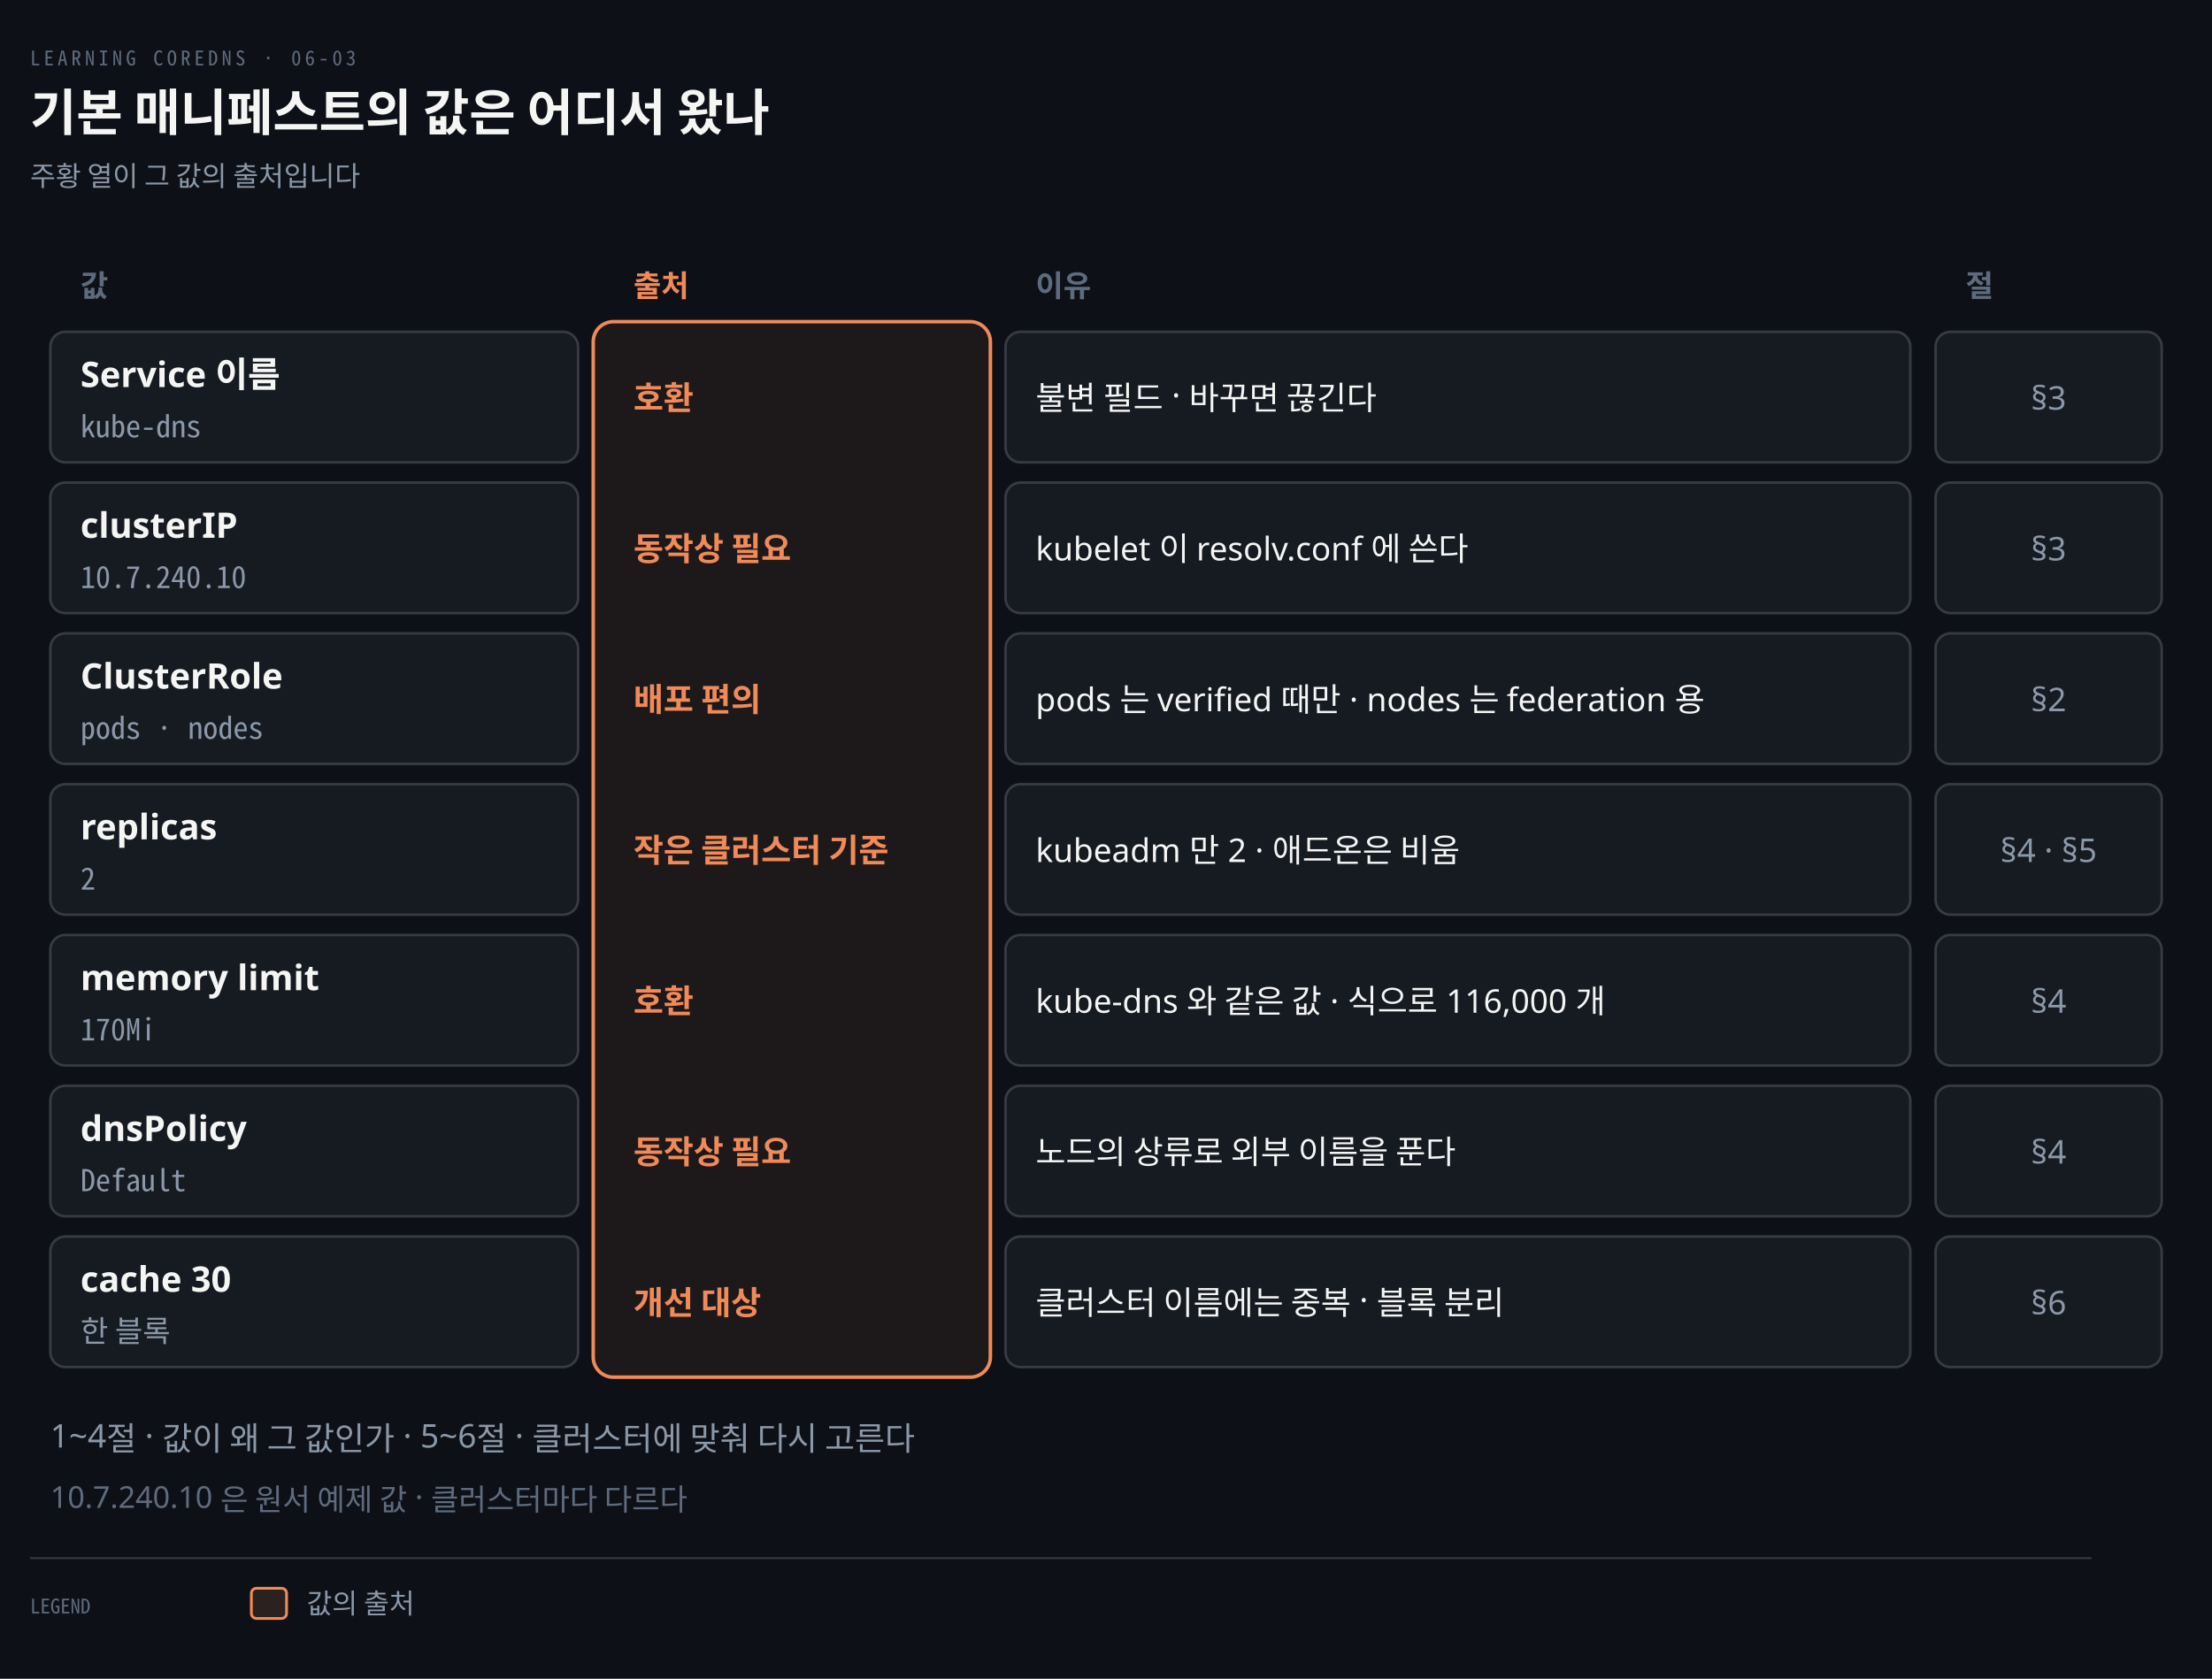
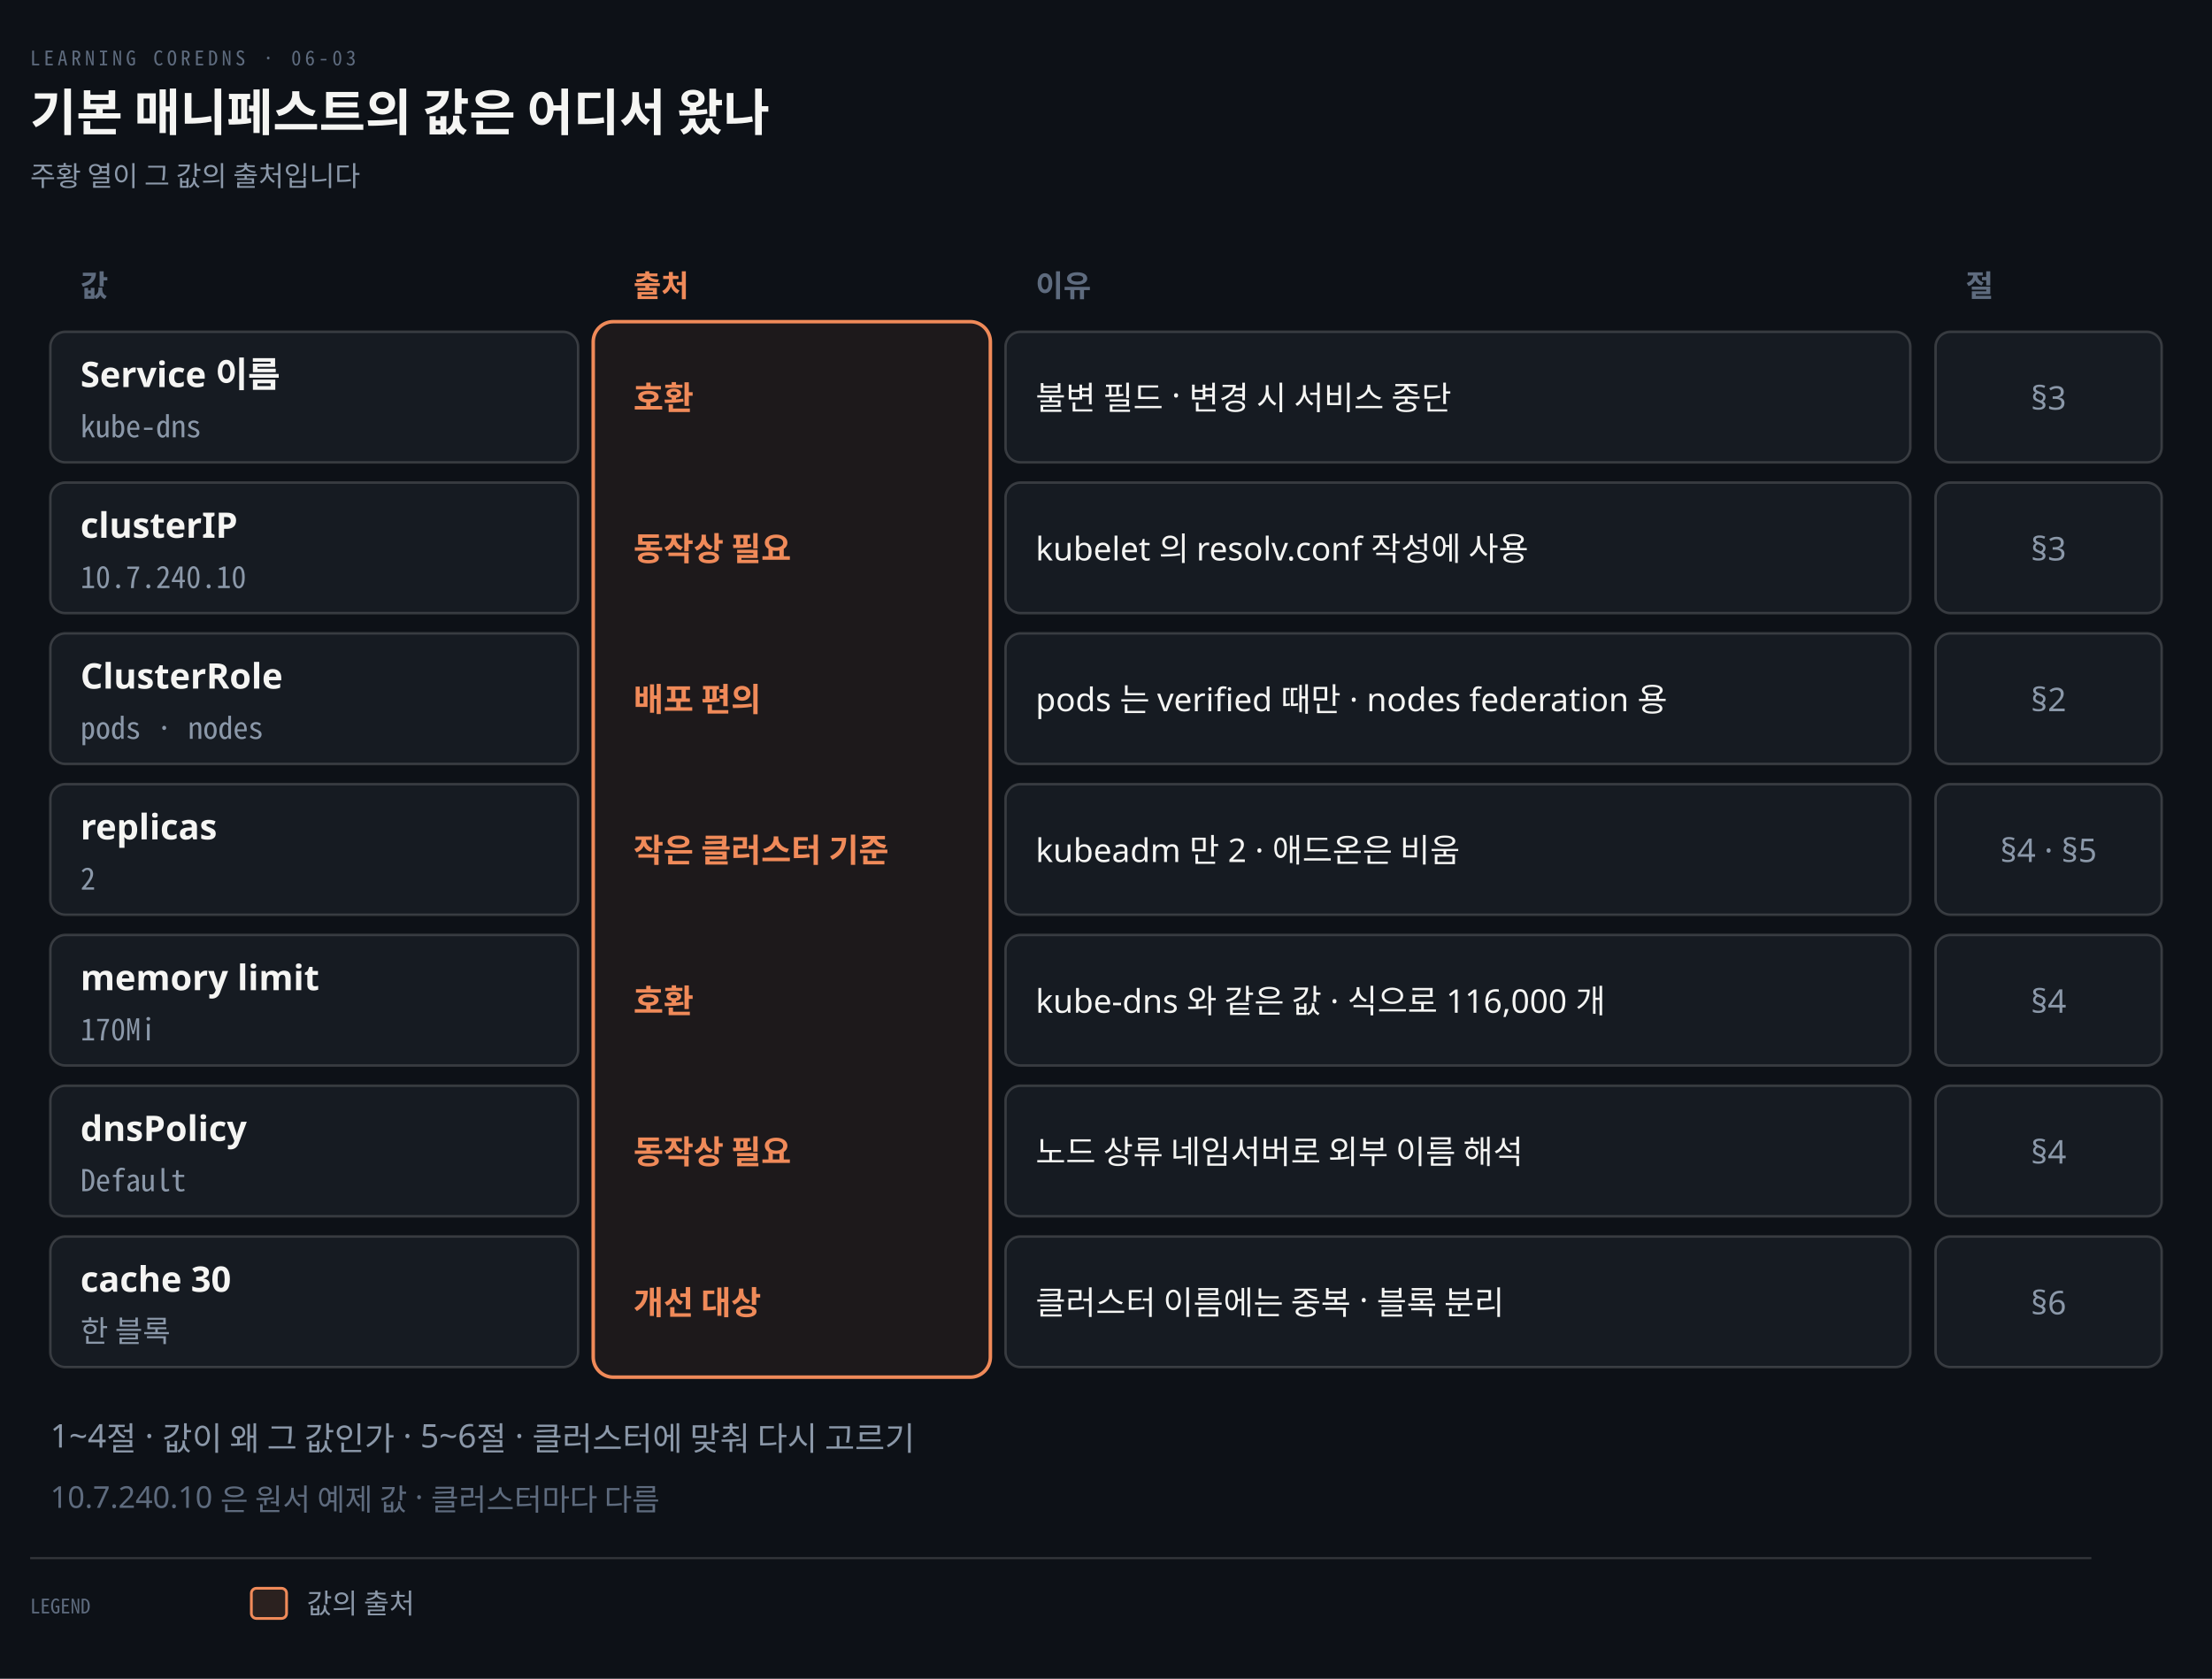
<svg xmlns="http://www.w3.org/2000/svg" viewBox="0 0 880 668" width="100%" role="img" aria-labelledby="dt dd">
  <defs>
    <marker id="ar" viewBox="0 0 8 8" refX="7" refY="4" markerWidth="6.5" markerHeight="6.5" orient="auto">
      <path d="M0 0 L8 4 L0 8 z" fill="#8B98A9" />
    </marker>
    <marker id="ok" viewBox="0 0 8 8" refX="7" refY="4" markerWidth="6.5" markerHeight="6.5" orient="auto">
      <path d="M0 0 L8 4 L0 8 z" fill="#3FB98C" />
    </marker>
    <marker id="warn" viewBox="0 0 8 8" refX="7" refY="4" markerWidth="6.5" markerHeight="6.5" orient="auto">
      <path d="M0 0 L8 4 L0 8 z" fill="#E3B341" />
    </marker>
    <marker id="bad" viewBox="0 0 8 8" refX="7" refY="4" markerWidth="6.5" markerHeight="6.5" orient="auto">
      <path d="M0 0 L8 4 L0 8 z" fill="#F0616D" />
    </marker>
    <marker id="info" viewBox="0 0 8 8" refX="7" refY="4" markerWidth="6.5" markerHeight="6.5" orient="auto">
      <path d="M0 0 L8 4 L0 8 z" fill="#6A95D8" />
    </marker>
    <marker id="acc" viewBox="0 0 8 8" refX="7" refY="4" markerWidth="6.5" markerHeight="6.5" orient="auto">
      <path d="M0 0 L8 4 L0 8 z" fill="#F08A59" />
    </marker>
    <marker id="soft" viewBox="0 0 8 8" refX="7" refY="4" markerWidth="6.5" markerHeight="6.5" orient="auto">
      <path d="M0 0 L8 4 L0 8 z" fill="#5E6B7E" />
    </marker>
  </defs>
  <rect width="880" height="668" fill="#0D1117" />
  <text x="12" y="26" font-family="'Geist Mono','Noto Sans Mono CJK KR',monospace" font-size="8" letter-spacing="0.18em" fill="#5E6B7E">LEARNING COREDNS · 06-03</text>
  <text x="12" y="52" font-family="'Geist','Apple SD Gothic Neo','Noto Sans KR','Malgun Gothic',sans-serif" font-size="20" font-weight="600" fill="#F5F5F3">기본 매니페스트의 값은 어디서 왔나</text>
  <text x="12" y="74" font-family="'Geist','Apple SD Gothic Neo','Noto Sans KR','Malgun Gothic',sans-serif" font-size="11" fill="#8B98A9">주황 열이 그 값의 출처입니다</text>
  <text x="32" y="118" text-anchor="start" font-family="'Geist','Apple SD Gothic Neo','Noto Sans KR','Malgun Gothic',sans-serif" font-size="12" font-weight="600" fill="#5E6B7E">값</text>
  <text x="252" y="118" text-anchor="start" font-family="'Geist','Apple SD Gothic Neo','Noto Sans KR','Malgun Gothic',sans-serif" font-size="12" font-weight="600" fill="#F08A59">출처</text>
  <text x="412" y="118" text-anchor="start" font-family="'Geist','Apple SD Gothic Neo','Noto Sans KR','Malgun Gothic',sans-serif" font-size="12" font-weight="600" fill="#5E6B7E">이유</text>
  <text x="782" y="118" text-anchor="start" font-family="'Geist','Apple SD Gothic Neo','Noto Sans KR','Malgun Gothic',sans-serif" font-size="12" font-weight="600" fill="#5E6B7E">절</text>
  <rect x="236" y="128" width="158" height="420" rx="8" fill="#F08A5912" stroke="#F08A59" stroke-width="1.4" />
  <rect x="20" y="132" width="210" height="52" rx="6" fill="#161B22" stroke="rgba(191,192,192,0.22)" stroke-width="1.0" />
  <rect x="400" y="132" width="360" height="52" rx="6" fill="#161B22" stroke="rgba(191,192,192,0.22)" stroke-width="1.0" />
  <rect x="770" y="132" width="90" height="52" rx="6" fill="#161B22" stroke="rgba(191,192,192,0.22)" stroke-width="1.0" />
  <text x="32" y="154" text-anchor="start" font-family="'Geist','Apple SD Gothic Neo','Noto Sans KR','Malgun Gothic',sans-serif" font-size="14" font-weight="600" fill="#F5F5F3">Service 이름</text>
  <text x="32" y="174" text-anchor="start" font-family="'Geist Mono','Noto Sans Mono CJK KR',monospace" font-size="12" font-weight="400" fill="#8B98A9">kube-dns</text>
  <text x="252" y="163" text-anchor="start" font-family="'Geist','Apple SD Gothic Neo','Noto Sans KR','Malgun Gothic',sans-serif" font-size="13" font-weight="600" fill="#F08A59">호환</text>
-   <text x="412" y="163" text-anchor="start" font-family="'Geist','Apple SD Gothic Neo','Noto Sans KR','Malgun Gothic',sans-serif" font-size="13" font-weight="400" fill="#F5F5F3">불변 필드 · 바꾸면 끊긴다</text>
+   <text x="412" y="163" text-anchor="start" font-family="'Geist','Apple SD Gothic Neo','Noto Sans KR','Malgun Gothic',sans-serif" font-size="13" font-weight="400" fill="#F5F5F3">불변 필드 · 변경 시 서비스 중단</text>
  <text x="815" y="163" text-anchor="middle" font-family="'Geist','Apple SD Gothic Neo','Noto Sans KR','Malgun Gothic',sans-serif" font-size="13" font-weight="400" fill="#8B98A9">§3</text>
  <rect x="20" y="192" width="210" height="52" rx="6" fill="#161B22" stroke="rgba(191,192,192,0.22)" stroke-width="1.0" />
  <rect x="400" y="192" width="360" height="52" rx="6" fill="#161B22" stroke="rgba(191,192,192,0.22)" stroke-width="1.0" />
  <rect x="770" y="192" width="90" height="52" rx="6" fill="#161B22" stroke="rgba(191,192,192,0.22)" stroke-width="1.0" />
  <text x="32" y="214" text-anchor="start" font-family="'Geist','Apple SD Gothic Neo','Noto Sans KR','Malgun Gothic',sans-serif" font-size="14" font-weight="600" fill="#F5F5F3">clusterIP</text>
  <text x="32" y="234" text-anchor="start" font-family="'Geist Mono','Noto Sans Mono CJK KR',monospace" font-size="12" font-weight="400" fill="#8B98A9">10.7.240.10</text>
  <text x="252" y="223" text-anchor="start" font-family="'Geist','Apple SD Gothic Neo','Noto Sans KR','Malgun Gothic',sans-serif" font-size="13" font-weight="600" fill="#F08A59">동작상 필요</text>
-   <text x="412" y="223" text-anchor="start" font-family="'Geist','Apple SD Gothic Neo','Noto Sans KR','Malgun Gothic',sans-serif" font-size="13" font-weight="400" fill="#F5F5F3">kubelet 이 resolv.conf 에 쓴다</text>
+   <text x="412" y="223" text-anchor="start" font-family="'Geist','Apple SD Gothic Neo','Noto Sans KR','Malgun Gothic',sans-serif" font-size="13" font-weight="400" fill="#F5F5F3">kubelet 의 resolv.conf 작성에 사용</text>
  <text x="815" y="223" text-anchor="middle" font-family="'Geist','Apple SD Gothic Neo','Noto Sans KR','Malgun Gothic',sans-serif" font-size="13" font-weight="400" fill="#8B98A9">§3</text>
  <rect x="20" y="252" width="210" height="52" rx="6" fill="#161B22" stroke="rgba(191,192,192,0.22)" stroke-width="1.0" />
  <rect x="400" y="252" width="360" height="52" rx="6" fill="#161B22" stroke="rgba(191,192,192,0.22)" stroke-width="1.0" />
  <rect x="770" y="252" width="90" height="52" rx="6" fill="#161B22" stroke="rgba(191,192,192,0.22)" stroke-width="1.0" />
  <text x="32" y="274" text-anchor="start" font-family="'Geist','Apple SD Gothic Neo','Noto Sans KR','Malgun Gothic',sans-serif" font-size="14" font-weight="600" fill="#F5F5F3">ClusterRole</text>
  <text x="32" y="294" text-anchor="start" font-family="'Geist Mono','Noto Sans Mono CJK KR',monospace" font-size="12" font-weight="400" fill="#8B98A9">pods · nodes</text>
  <text x="252" y="283" text-anchor="start" font-family="'Geist','Apple SD Gothic Neo','Noto Sans KR','Malgun Gothic',sans-serif" font-size="13" font-weight="600" fill="#F08A59">배포 편의</text>
-   <text x="412" y="283" text-anchor="start" font-family="'Geist','Apple SD Gothic Neo','Noto Sans KR','Malgun Gothic',sans-serif" font-size="13" font-weight="400" fill="#F5F5F3">pods 는 verified 때만 · nodes 는 federation 용</text>
+   <text x="412" y="283" text-anchor="start" font-family="'Geist','Apple SD Gothic Neo','Noto Sans KR','Malgun Gothic',sans-serif" font-size="13" font-weight="400" fill="#F5F5F3">pods 는 verified 때만 · nodes federation 용</text>
  <text x="815" y="283" text-anchor="middle" font-family="'Geist','Apple SD Gothic Neo','Noto Sans KR','Malgun Gothic',sans-serif" font-size="13" font-weight="400" fill="#8B98A9">§2</text>
  <rect x="20" y="312" width="210" height="52" rx="6" fill="#161B22" stroke="rgba(191,192,192,0.22)" stroke-width="1.0" />
  <rect x="400" y="312" width="360" height="52" rx="6" fill="#161B22" stroke="rgba(191,192,192,0.22)" stroke-width="1.0" />
  <rect x="770" y="312" width="90" height="52" rx="6" fill="#161B22" stroke="rgba(191,192,192,0.22)" stroke-width="1.0" />
  <text x="32" y="334" text-anchor="start" font-family="'Geist','Apple SD Gothic Neo','Noto Sans KR','Malgun Gothic',sans-serif" font-size="14" font-weight="600" fill="#F5F5F3">replicas</text>
  <text x="32" y="354" text-anchor="start" font-family="'Geist Mono','Noto Sans Mono CJK KR',monospace" font-size="12" font-weight="400" fill="#8B98A9">2</text>
  <text x="252" y="343" text-anchor="start" font-family="'Geist','Apple SD Gothic Neo','Noto Sans KR','Malgun Gothic',sans-serif" font-size="13" font-weight="600" fill="#F08A59">작은 클러스터 기준</text>
  <text x="412" y="343" text-anchor="start" font-family="'Geist','Apple SD Gothic Neo','Noto Sans KR','Malgun Gothic',sans-serif" font-size="13" font-weight="400" fill="#F5F5F3">kubeadm 만 2 · 애드온은 비움</text>
  <text x="815" y="343" text-anchor="middle" font-family="'Geist','Apple SD Gothic Neo','Noto Sans KR','Malgun Gothic',sans-serif" font-size="13" font-weight="400" fill="#8B98A9">§4 · §5</text>
  <rect x="20" y="372" width="210" height="52" rx="6" fill="#161B22" stroke="rgba(191,192,192,0.22)" stroke-width="1.0" />
  <rect x="400" y="372" width="360" height="52" rx="6" fill="#161B22" stroke="rgba(191,192,192,0.22)" stroke-width="1.0" />
  <rect x="770" y="372" width="90" height="52" rx="6" fill="#161B22" stroke="rgba(191,192,192,0.22)" stroke-width="1.0" />
  <text x="32" y="394" text-anchor="start" font-family="'Geist','Apple SD Gothic Neo','Noto Sans KR','Malgun Gothic',sans-serif" font-size="14" font-weight="600" fill="#F5F5F3">memory limit</text>
  <text x="32" y="414" text-anchor="start" font-family="'Geist Mono','Noto Sans Mono CJK KR',monospace" font-size="12" font-weight="400" fill="#8B98A9">170Mi</text>
  <text x="252" y="403" text-anchor="start" font-family="'Geist','Apple SD Gothic Neo','Noto Sans KR','Malgun Gothic',sans-serif" font-size="13" font-weight="600" fill="#F08A59">호환</text>
  <text x="412" y="403" text-anchor="start" font-family="'Geist','Apple SD Gothic Neo','Noto Sans KR','Malgun Gothic',sans-serif" font-size="13" font-weight="400" fill="#F5F5F3">kube-dns 와 같은 값 · 식으로 116,000 개</text>
  <text x="815" y="403" text-anchor="middle" font-family="'Geist','Apple SD Gothic Neo','Noto Sans KR','Malgun Gothic',sans-serif" font-size="13" font-weight="400" fill="#8B98A9">§4</text>
  <rect x="20" y="432" width="210" height="52" rx="6" fill="#161B22" stroke="rgba(191,192,192,0.22)" stroke-width="1.0" />
  <rect x="400" y="432" width="360" height="52" rx="6" fill="#161B22" stroke="rgba(191,192,192,0.22)" stroke-width="1.0" />
  <rect x="770" y="432" width="90" height="52" rx="6" fill="#161B22" stroke="rgba(191,192,192,0.22)" stroke-width="1.0" />
  <text x="32" y="454" text-anchor="start" font-family="'Geist','Apple SD Gothic Neo','Noto Sans KR','Malgun Gothic',sans-serif" font-size="14" font-weight="600" fill="#F5F5F3">dnsPolicy</text>
  <text x="32" y="474" text-anchor="start" font-family="'Geist Mono','Noto Sans Mono CJK KR',monospace" font-size="12" font-weight="400" fill="#8B98A9">Default</text>
  <text x="252" y="463" text-anchor="start" font-family="'Geist','Apple SD Gothic Neo','Noto Sans KR','Malgun Gothic',sans-serif" font-size="13" font-weight="600" fill="#F08A59">동작상 필요</text>
-   <text x="412" y="463" text-anchor="start" font-family="'Geist','Apple SD Gothic Neo','Noto Sans KR','Malgun Gothic',sans-serif" font-size="13" font-weight="400" fill="#F5F5F3">노드의 상류로 외부 이름을 푼다</text>
+   <text x="412" y="463" text-anchor="start" font-family="'Geist','Apple SD Gothic Neo','Noto Sans KR','Malgun Gothic',sans-serif" font-size="13" font-weight="400" fill="#F5F5F3">노드 상류 네임서버로 외부 이름 해석</text>
  <text x="815" y="463" text-anchor="middle" font-family="'Geist','Apple SD Gothic Neo','Noto Sans KR','Malgun Gothic',sans-serif" font-size="13" font-weight="400" fill="#8B98A9">§4</text>
  <rect x="20" y="492" width="210" height="52" rx="6" fill="#161B22" stroke="rgba(191,192,192,0.22)" stroke-width="1.0" />
  <rect x="400" y="492" width="360" height="52" rx="6" fill="#161B22" stroke="rgba(191,192,192,0.22)" stroke-width="1.0" />
  <rect x="770" y="492" width="90" height="52" rx="6" fill="#161B22" stroke="rgba(191,192,192,0.22)" stroke-width="1.0" />
  <text x="32" y="514" text-anchor="start" font-family="'Geist','Apple SD Gothic Neo','Noto Sans KR','Malgun Gothic',sans-serif" font-size="14" font-weight="600" fill="#F5F5F3">cache 30</text>
  <text x="32" y="534" text-anchor="start" font-family="'Geist','Apple SD Gothic Neo','Noto Sans KR','Malgun Gothic',sans-serif" font-size="12" font-weight="400" fill="#8B98A9">한 블록</text>
  <text x="252" y="523" text-anchor="start" font-family="'Geist','Apple SD Gothic Neo','Noto Sans KR','Malgun Gothic',sans-serif" font-size="13" font-weight="600" fill="#F08A59">개선 대상</text>
  <text x="412" y="523" text-anchor="start" font-family="'Geist','Apple SD Gothic Neo','Noto Sans KR','Malgun Gothic',sans-serif" font-size="13" font-weight="400" fill="#F5F5F3">클러스터 이름에는 중복 · 블록 분리</text>
  <text x="815" y="523" text-anchor="middle" font-family="'Geist','Apple SD Gothic Neo','Noto Sans KR','Malgun Gothic',sans-serif" font-size="13" font-weight="400" fill="#8B98A9">§6</text>
-   <text x="20" y="576" text-anchor="start" font-family="'Geist','Apple SD Gothic Neo','Noto Sans KR','Malgun Gothic',sans-serif" font-size="13" font-weight="400" fill="#8B98A9">1~4절 · 값이 왜 그 값인가 · 5~6절 · 클러스터에 맞춰 다시 고른다</text>
-   <text x="20" y="600" text-anchor="start" font-family="'Geist','Apple SD Gothic Neo','Noto Sans KR','Malgun Gothic',sans-serif" font-size="12" font-weight="400" fill="#5E6B7E">10.7.240.10 은 원서 예제 값 · 클러스터마다 다르다</text>
+   <text x="20" y="576" text-anchor="start" font-family="'Geist','Apple SD Gothic Neo','Noto Sans KR','Malgun Gothic',sans-serif" font-size="13" font-weight="400" fill="#8B98A9">1~4절 · 값이 왜 그 값인가 · 5~6절 · 클러스터에 맞춰 다시 고르기</text>
+   <text x="20" y="600" text-anchor="start" font-family="'Geist','Apple SD Gothic Neo','Noto Sans KR','Malgun Gothic',sans-serif" font-size="12" font-weight="400" fill="#5E6B7E">10.7.240.10 은 원서 예제 값 · 클러스터마다 다름</text>
  <line x1="12" y1="620" x2="832" y2="620" stroke="rgba(191,192,192,0.22)" stroke-width="0.8" />
  <text x="12" y="642" text-anchor="start" font-family="'Geist Mono','Noto Sans Mono CJK KR',monospace" font-size="8" font-weight="400" fill="#5E6B7E">LEGEND</text>
  <rect x="100" y="632" width="14" height="12" rx="2" fill="#F08A5922" stroke="#F08A59" stroke-width="1.1" />
  <text x="122" y="642" text-anchor="start" font-family="'Geist','Apple SD Gothic Neo','Noto Sans KR','Malgun Gothic',sans-serif" font-size="11" font-weight="400" fill="#8B98A9">값의 출처</text>
</svg>
